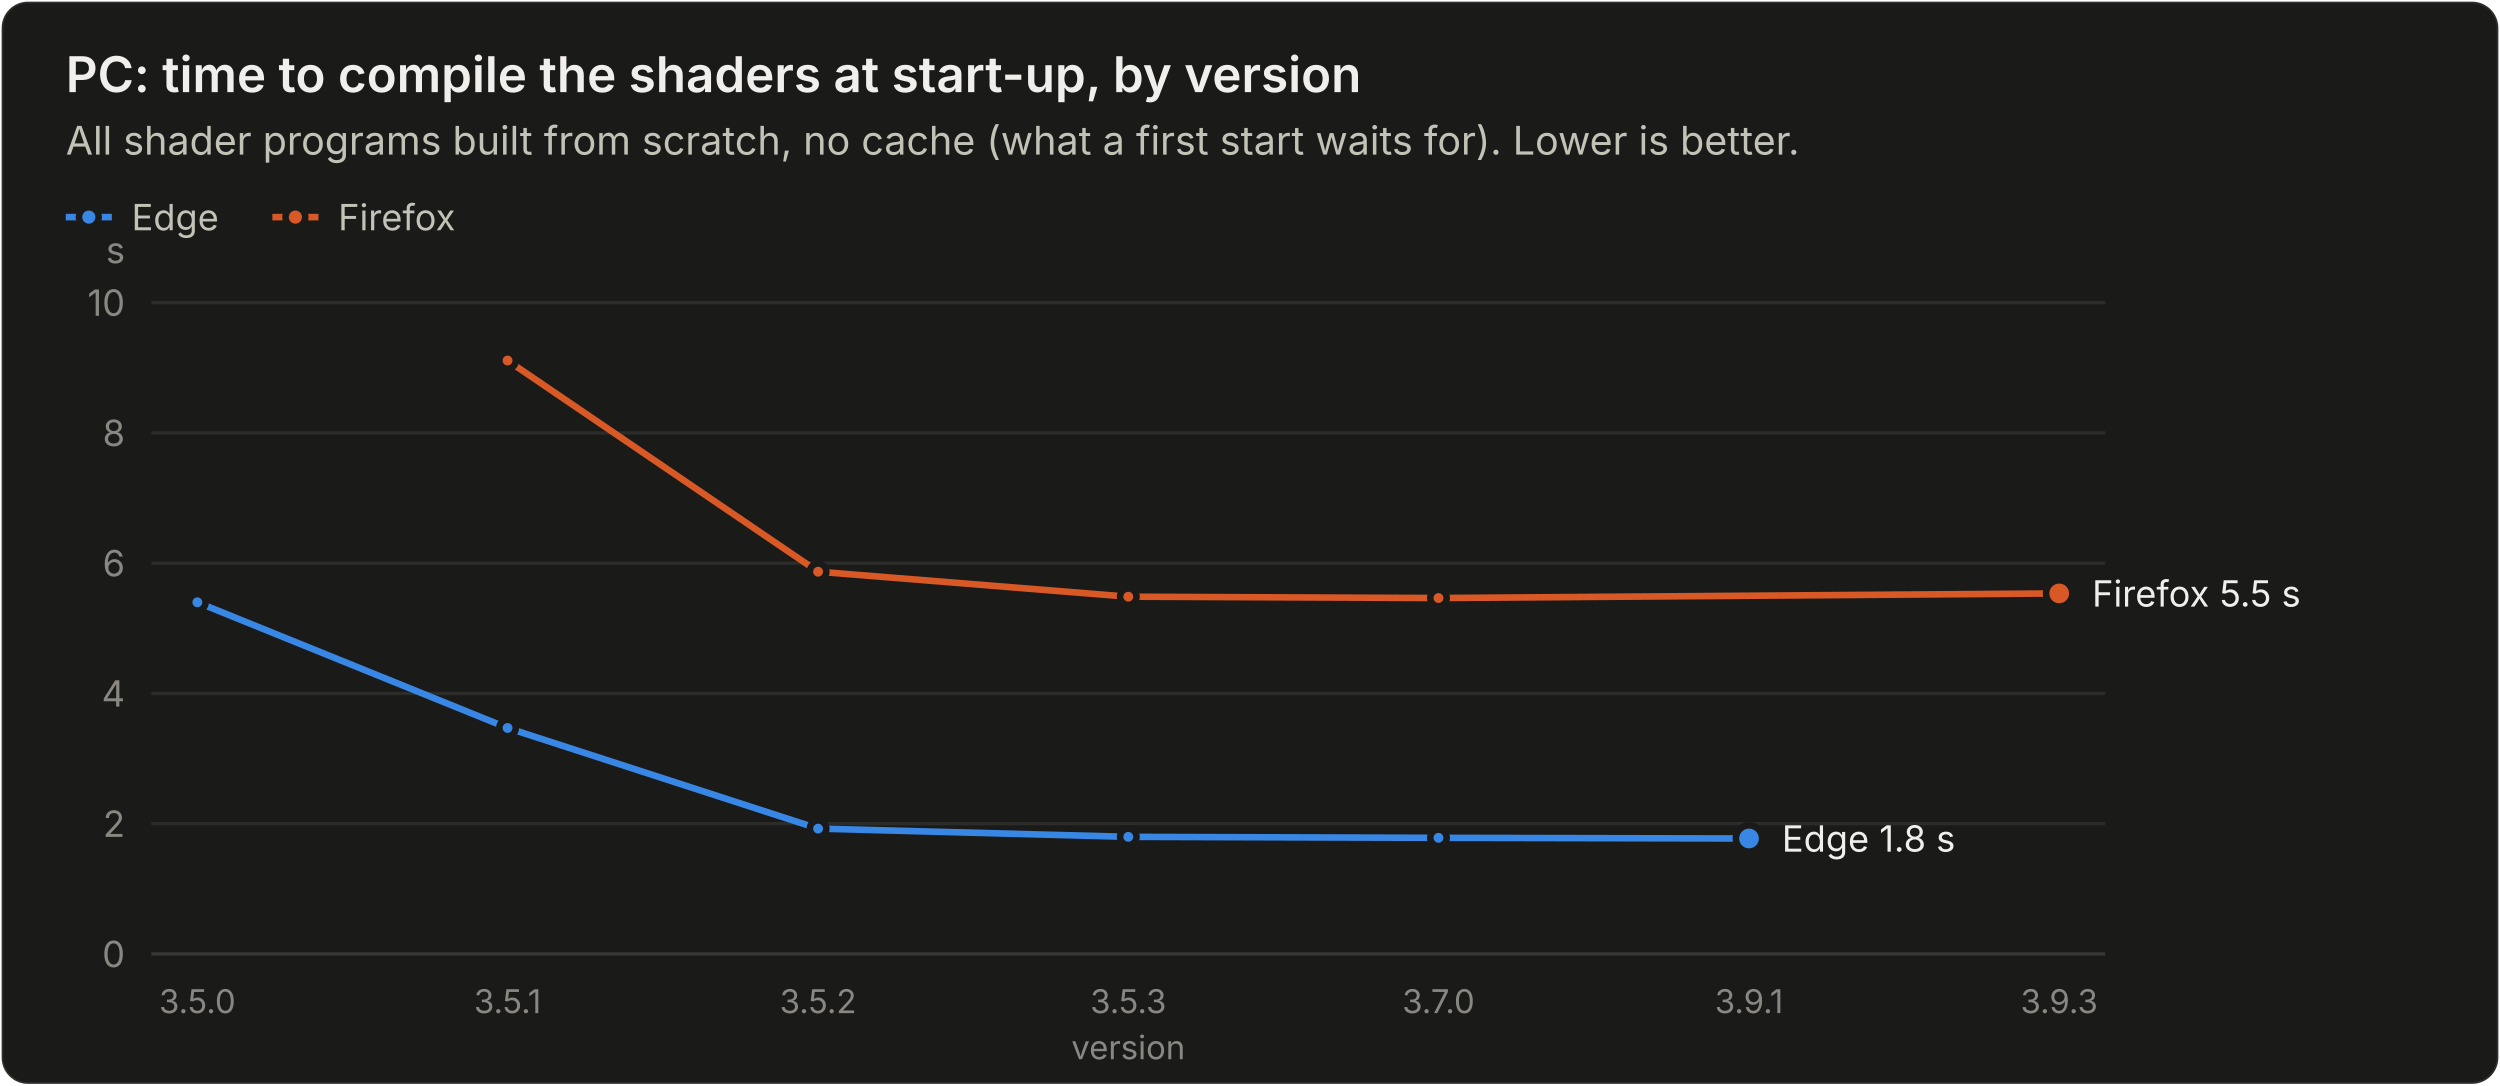
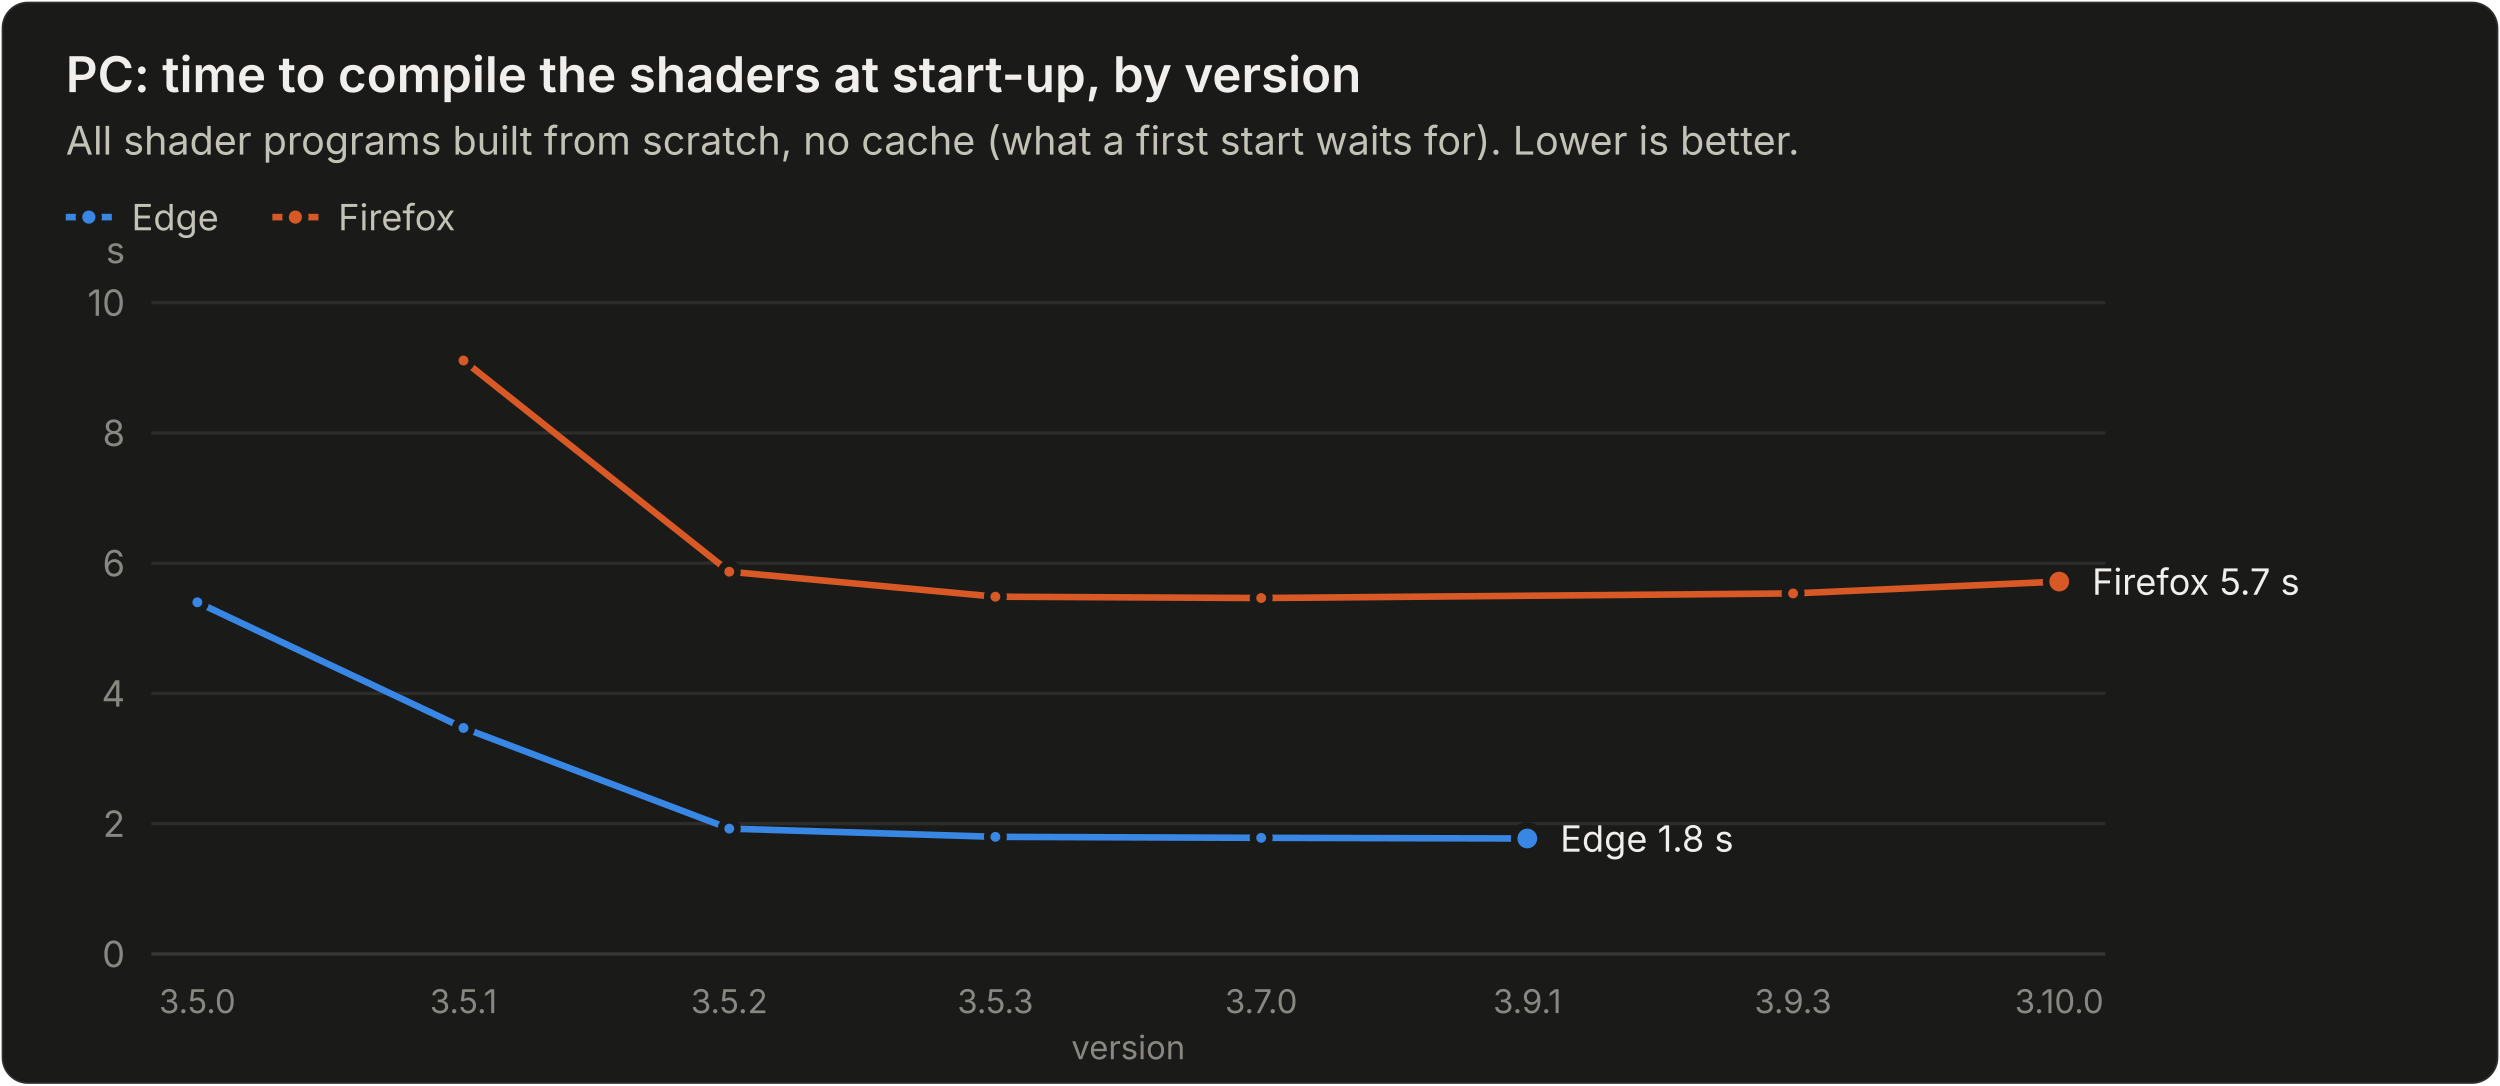
<svg xmlns="http://www.w3.org/2000/svg" viewBox="0 0 760 330" width="760" height="330" font-family="system-ui,-apple-system,&quot;Segoe UI&quot;,sans-serif" role="img" aria-label="PC: time to compile the shaders at start-up, by version">
  <rect x="0.5" y="0.5" width="759" height="329" rx="8" fill="#1a1a19" stroke="rgba(255,255,255,0.10)" />
  <text x="20.0" y="28.0" font-size="15" fill="#f0efec" text-anchor="start" font-weight="600">PC: time to compile the shaders at start-up, by version</text>
  <text x="20.0" y="47.0" font-size="12" fill="#c3c2b7" text-anchor="start" font-weight="400">All shader programs built from scratch, no cache (what a first start waits for). Lower is better.</text>
  <line x1="20.0" y1="66.0" x2="34.0" y2="66.0" stroke="#3987e5" stroke-width="2" />
  <circle cx="27.0" cy="66.0" r="3" fill="#3987e5" stroke="#1a1a19" stroke-width="2" />
  <text x="40.0" y="70.0" font-size="11" fill="#c3c2b7" text-anchor="start" font-weight="400">Edge</text>
  <line x1="82.8" y1="66.0" x2="96.8" y2="66.0" stroke="#d95926" stroke-width="2" />
  <circle cx="89.8" cy="66.0" r="3" fill="#d95926" stroke="#1a1a19" stroke-width="2" />
  <text x="102.8" y="70.0" font-size="11" fill="#c3c2b7" text-anchor="start" font-weight="400">Firefox</text>
  <line x1="46.0" y1="290.0" x2="640.0" y2="290.0" stroke="#383835" stroke-width="1" />
  <text x="38.0" y="294.0" font-size="11" fill="#898781" text-anchor="end" font-weight="400">0</text>
  <line x1="46.0" y1="250.4" x2="640.0" y2="250.4" stroke="#2c2c2a" stroke-width="1" />
  <text x="38.0" y="254.4" font-size="11" fill="#898781" text-anchor="end" font-weight="400">2</text>
  <line x1="46.0" y1="210.8" x2="640.0" y2="210.8" stroke="#2c2c2a" stroke-width="1" />
  <text x="38.0" y="214.8" font-size="11" fill="#898781" text-anchor="end" font-weight="400">4</text>
  <line x1="46.0" y1="171.2" x2="640.0" y2="171.2" stroke="#2c2c2a" stroke-width="1" />
  <text x="38.0" y="175.2" font-size="11" fill="#898781" text-anchor="end" font-weight="400">6</text>
  <line x1="46.0" y1="131.6" x2="640.0" y2="131.6" stroke="#2c2c2a" stroke-width="1" />
  <text x="38.0" y="135.6" font-size="11" fill="#898781" text-anchor="end" font-weight="400">8</text>
  <line x1="46.0" y1="92.0" x2="640.0" y2="92.0" stroke="#2c2c2a" stroke-width="1" />
  <text x="38.0" y="96.0" font-size="11" fill="#898781" text-anchor="end" font-weight="400">10</text>
  <text x="38.0" y="80.0" font-size="11" fill="#898781" text-anchor="end" font-weight="400">s</text>
  <text x="60.0" y="308.0" font-size="10" fill="#898781" text-anchor="middle" font-weight="400">3.5.0</text>
-   <text x="154.3" y="308.0" font-size="10" fill="#898781" text-anchor="middle" font-weight="400">3.5.1</text>
-   <text x="248.7" y="308.0" font-size="10" fill="#898781" text-anchor="middle" font-weight="400">3.5.2</text>
-   <text x="343.0" y="308.0" font-size="10" fill="#898781" text-anchor="middle" font-weight="400">3.5.3</text>
-   <text x="437.3" y="308.0" font-size="10" fill="#898781" text-anchor="middle" font-weight="400">3.7.0</text>
-   <text x="531.7" y="308.0" font-size="10" fill="#898781" text-anchor="middle" font-weight="400">3.9.1</text>
-   <text x="626.0" y="308.0" font-size="10" fill="#898781" text-anchor="middle" font-weight="400">3.9.3</text>
+   <text x="140.9" y="308.0" font-size="10" fill="#898781" text-anchor="middle" font-weight="400">3.5.1</text>
+   <text x="221.7" y="308.0" font-size="10" fill="#898781" text-anchor="middle" font-weight="400">3.5.2</text>
+   <text x="302.6" y="308.0" font-size="10" fill="#898781" text-anchor="middle" font-weight="400">3.5.3</text>
+   <text x="383.4" y="308.0" font-size="10" fill="#898781" text-anchor="middle" font-weight="400">3.7.0</text>
+   <text x="464.3" y="308.0" font-size="10" fill="#898781" text-anchor="middle" font-weight="400">3.9.1</text>
+   <text x="545.1" y="308.0" font-size="10" fill="#898781" text-anchor="middle" font-weight="400">3.9.3</text>
+   <text x="626.0" y="308.0" font-size="10" fill="#898781" text-anchor="middle" font-weight="400">3.10.0</text>
  <text x="343.0" y="322.0" font-size="10" fill="#898781" text-anchor="middle" font-weight="400">version</text>
-   <path d="M60.0 183.1 L154.3 221.3 L248.7 251.9 L343.0 254.4 L437.3 254.7 L531.7 254.9" fill="none" stroke="#3987e5" stroke-width="2" stroke-linejoin="round" stroke-linecap="round" />
+   <path d="M60.0 183.1 L140.9 221.3 L221.7 251.9 L302.6 254.4 L383.4 254.7 L464.3 254.9" fill="none" stroke="#3987e5" stroke-width="2" stroke-linejoin="round" stroke-linecap="round" />
  <circle cx="60.0" cy="183.1" r="2.5" fill="#3987e5" stroke="#1a1a19" stroke-width="2" />
-   <circle cx="154.3" cy="221.3" r="2.5" fill="#3987e5" stroke="#1a1a19" stroke-width="2" />
-   <circle cx="248.7" cy="251.9" r="2.5" fill="#3987e5" stroke="#1a1a19" stroke-width="2" />
-   <circle cx="343.0" cy="254.4" r="2.5" fill="#3987e5" stroke="#1a1a19" stroke-width="2" />
-   <circle cx="437.3" cy="254.7" r="2.5" fill="#3987e5" stroke="#1a1a19" stroke-width="2" />
-   <circle cx="531.7" cy="254.9" r="4" fill="#3987e5" stroke="#1a1a19" stroke-width="2" />
-   <path d="M154.3 109.6 L248.7 173.8 L343.0 181.4 L437.3 181.8 L626.0 180.4" fill="none" stroke="#d95926" stroke-width="2" stroke-linejoin="round" stroke-linecap="round" />
-   <circle cx="154.3" cy="109.6" r="2.5" fill="#d95926" stroke="#1a1a19" stroke-width="2" />
-   <circle cx="248.7" cy="173.8" r="2.5" fill="#d95926" stroke="#1a1a19" stroke-width="2" />
-   <circle cx="343.0" cy="181.4" r="2.5" fill="#d95926" stroke="#1a1a19" stroke-width="2" />
-   <circle cx="437.3" cy="181.8" r="2.5" fill="#d95926" stroke="#1a1a19" stroke-width="2" />
-   <circle cx="626.0" cy="180.4" r="4" fill="#d95926" stroke="#1a1a19" stroke-width="2" />
-   <text x="636.0" y="184.4" font-size="11" fill="#f0efec" text-anchor="start" font-weight="400">Firefox  5.5 s</text>
-   <text x="541.7" y="258.9" font-size="11" fill="#f0efec" text-anchor="start" font-weight="400">Edge  1.8 s</text>
+   <circle cx="140.9" cy="221.3" r="2.5" fill="#3987e5" stroke="#1a1a19" stroke-width="2" />
+   <circle cx="221.7" cy="251.9" r="2.5" fill="#3987e5" stroke="#1a1a19" stroke-width="2" />
+   <circle cx="302.6" cy="254.4" r="2.5" fill="#3987e5" stroke="#1a1a19" stroke-width="2" />
+   <circle cx="383.4" cy="254.7" r="2.5" fill="#3987e5" stroke="#1a1a19" stroke-width="2" />
+   <circle cx="464.3" cy="254.9" r="4" fill="#3987e5" stroke="#1a1a19" stroke-width="2" />
+   <path d="M140.9 109.6 L221.7 173.8 L302.6 181.4 L383.4 181.8 L545.1 180.4 L626.0 176.8" fill="none" stroke="#d95926" stroke-width="2" stroke-linejoin="round" stroke-linecap="round" />
+   <circle cx="140.9" cy="109.6" r="2.5" fill="#d95926" stroke="#1a1a19" stroke-width="2" />
+   <circle cx="221.7" cy="173.8" r="2.5" fill="#d95926" stroke="#1a1a19" stroke-width="2" />
+   <circle cx="302.6" cy="181.4" r="2.5" fill="#d95926" stroke="#1a1a19" stroke-width="2" />
+   <circle cx="383.4" cy="181.8" r="2.5" fill="#d95926" stroke="#1a1a19" stroke-width="2" />
+   <circle cx="545.1" cy="180.4" r="2.5" fill="#d95926" stroke="#1a1a19" stroke-width="2" />
+   <circle cx="626.0" cy="176.8" r="4" fill="#d95926" stroke="#1a1a19" stroke-width="2" />
+   <text x="636.0" y="180.8" font-size="11" fill="#f0efec" text-anchor="start" font-weight="400">Firefox  5.7 s</text>
+   <text x="474.3" y="258.9" font-size="11" fill="#f0efec" text-anchor="start" font-weight="400">Edge  1.8 s</text>
</svg>
